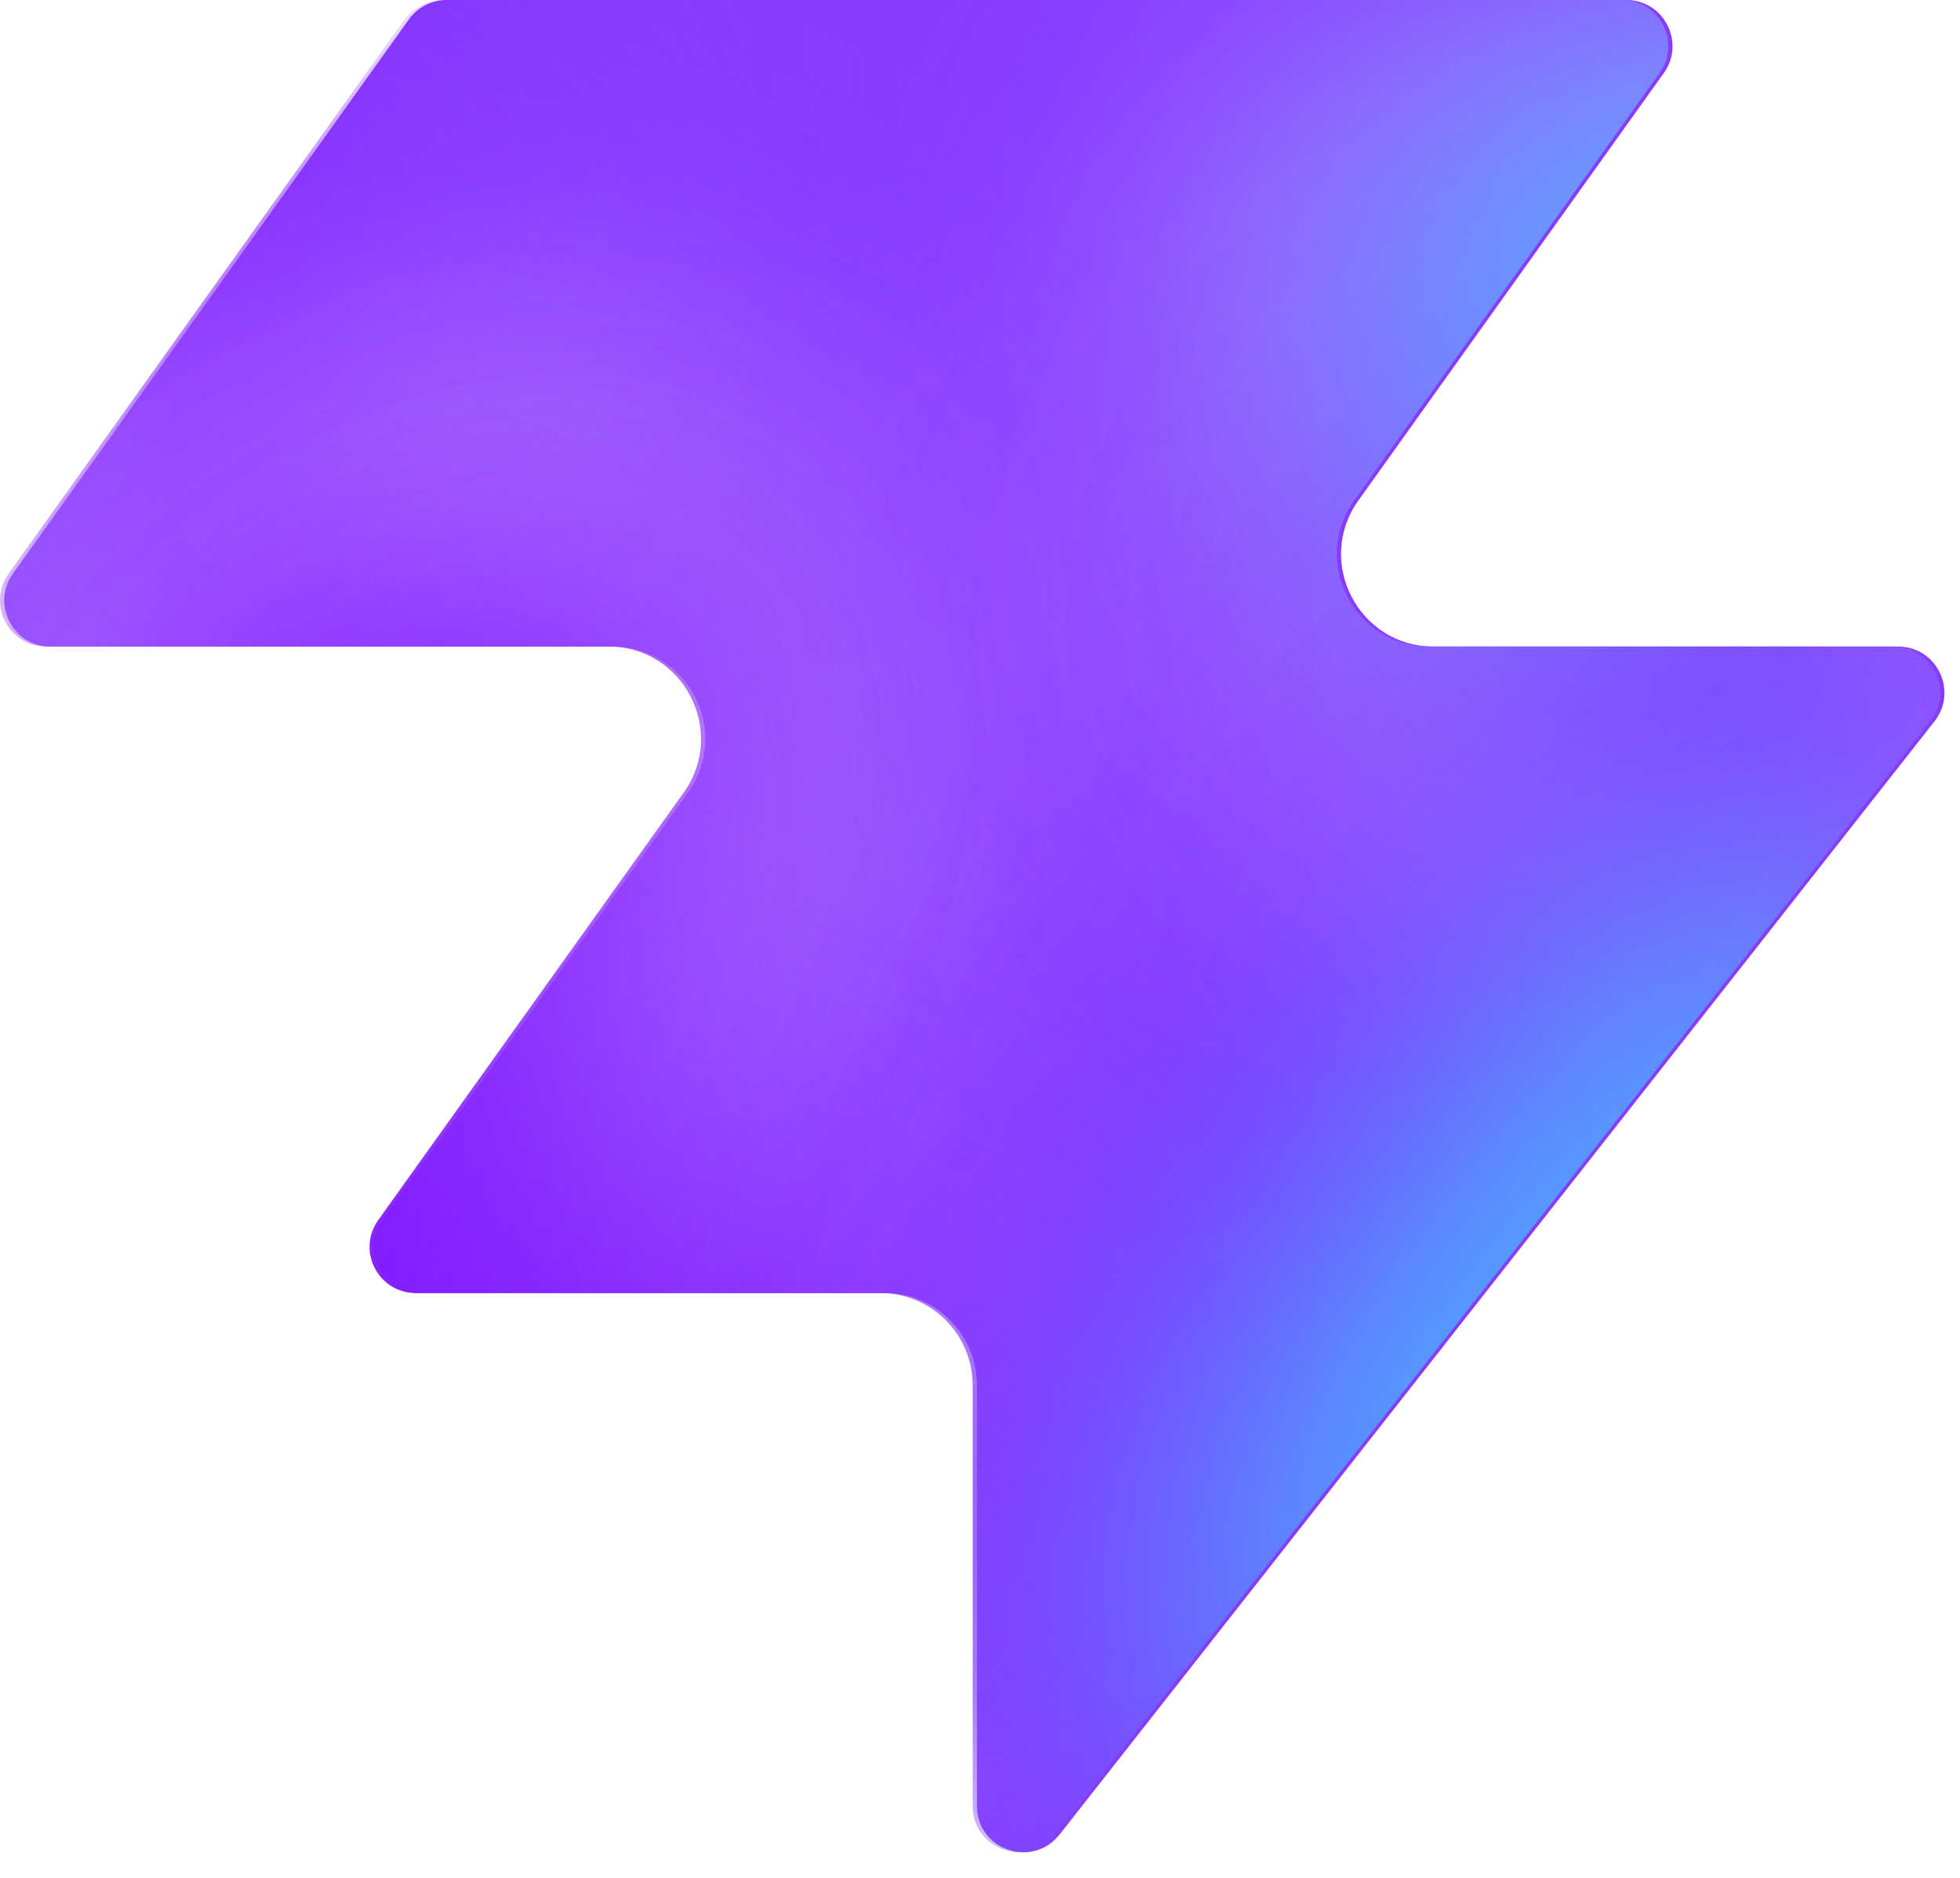
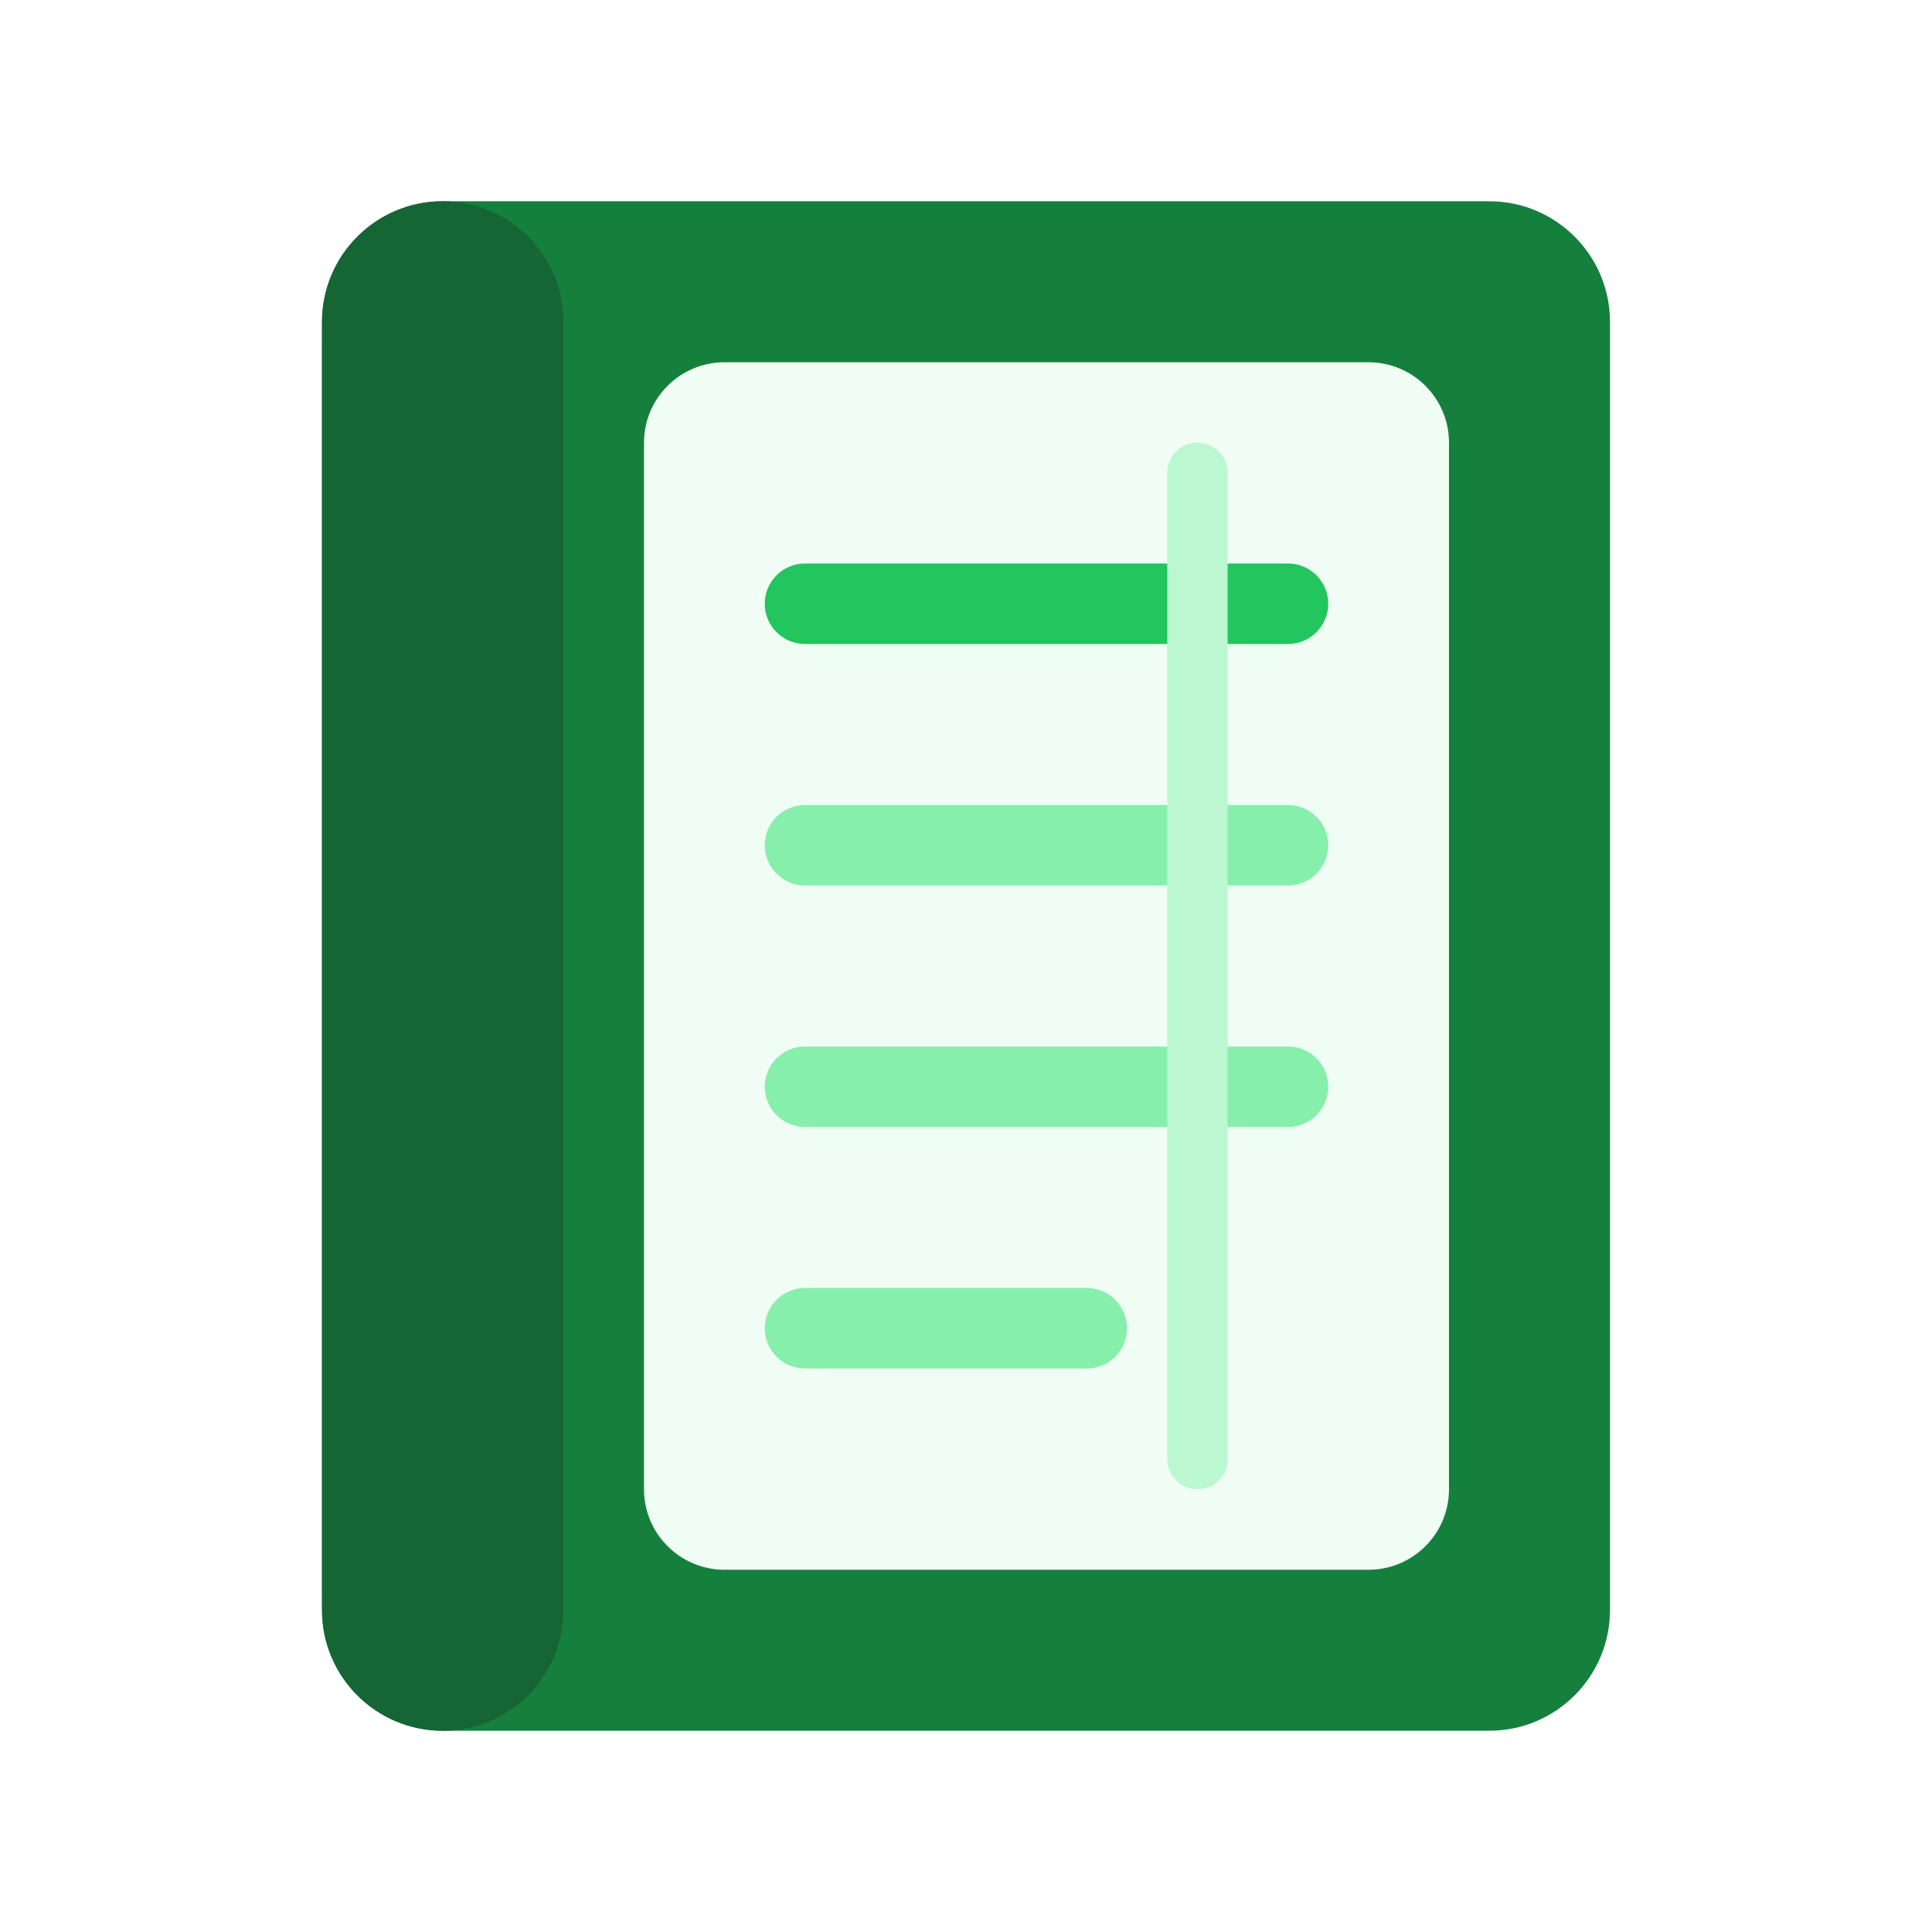
- <svg xmlns="http://www.w3.org/2000/svg" width="48" height="46" fill="none" viewBox="0 0 48 46">
-   <path fill="#863bff" d="M25.946 44.938c-.664.845-2.021.375-2.021-.698V33.937a2.26 2.26 0 0 0-2.262-2.262H10.287c-.92 0-1.456-1.04-.92-1.788l7.48-10.471c1.07-1.497 0-3.578-1.842-3.578H1.237c-.92 0-1.456-1.04-.92-1.788L10.013.474c.214-.297.556-.474.92-.474h28.894c.92 0 1.456 1.04.92 1.788l-7.48 10.471c-1.07 1.498 0 3.579 1.842 3.579h11.377c.943 0 1.473 1.088.89 1.83L25.947 44.94z" style="fill:#863bff;fill:color(display-p3 .525 .23 1);fill-opacity:1" />
-   <mask id="a" width="48" height="46" x="0" y="0" maskUnits="userSpaceOnUse" style="mask-type:alpha">
-     <path fill="#000" d="M25.842 44.938c-.664.844-2.021.375-2.021-.698V33.937a2.26 2.26 0 0 0-2.262-2.262H10.183c-.92 0-1.456-1.04-.92-1.788l7.48-10.471c1.07-1.498 0-3.579-1.842-3.579H1.133c-.92 0-1.456-1.04-.92-1.787L9.91.473c.214-.297.556-.474.92-.474h28.894c.92 0 1.456 1.04.92 1.788l-7.48 10.471c-1.07 1.498 0 3.578 1.842 3.578h11.377c.943 0 1.473 1.088.89 1.832L25.843 44.94z" style="fill:#000;fill-opacity:1" />
-   </mask>
-   <g mask="url(#a)">
-     <g filter="url(#b)">
-       <ellipse cx="5.508" cy="14.704" fill="#ede6ff" rx="5.508" ry="14.704" style="fill:#ede6ff;fill:color(display-p3 .927 .903 1);fill-opacity:1" transform="matrix(.00324 1 1 -.00324 -4.47 31.516)" />
-     </g>
-     <g filter="url(#c)">
-       <ellipse cx="10.399" cy="29.851" fill="#ede6ff" rx="10.399" ry="29.851" style="fill:#ede6ff;fill:color(display-p3 .927 .903 1);fill-opacity:1" transform="matrix(.00324 1 1 -.00324 -39.328 7.883)" />
-     </g>
-     <g filter="url(#d)">
-       <ellipse cx="5.508" cy="30.487" fill="#7e14ff" rx="5.508" ry="30.487" style="fill:#7e14ff;fill:color(display-p3 .492 .077 1);fill-opacity:1" transform="rotate(89.814 -25.913 -14.639)scale(1 -1)" />
-     </g>
-     <g filter="url(#e)">
-       <ellipse cx="5.508" cy="30.599" fill="#7e14ff" rx="5.508" ry="30.599" style="fill:#7e14ff;fill:color(display-p3 .492 .077 1);fill-opacity:1" transform="rotate(89.814 -32.644 -3.334)scale(1 -1)" />
-     </g>
-     <g filter="url(#f)">
-       <ellipse cx="5.508" cy="30.599" fill="#7e14ff" rx="5.508" ry="30.599" style="fill:#7e14ff;fill:color(display-p3 .492 .077 1);fill-opacity:1" transform="matrix(.00324 1 1 -.00324 -34.34 30.47)" />
-     </g>
-     <g filter="url(#g)">
-       <ellipse cx="14.072" cy="22.078" fill="#ede6ff" rx="14.072" ry="22.078" style="fill:#ede6ff;fill:color(display-p3 .927 .903 1);fill-opacity:1" transform="rotate(93.35 24.506 48.493)scale(-1 1)" />
-     </g>
-     <g filter="url(#h)">
-       <ellipse cx="3.47" cy="21.501" fill="#7e14ff" rx="3.47" ry="21.501" style="fill:#7e14ff;fill:color(display-p3 .492 .077 1);fill-opacity:1" transform="rotate(89.009 28.708 47.59)scale(-1 1)" />
-     </g>
-     <g filter="url(#i)">
-       <ellipse cx="3.47" cy="21.501" fill="#7e14ff" rx="3.47" ry="21.501" style="fill:#7e14ff;fill:color(display-p3 .492 .077 1);fill-opacity:1" transform="rotate(89.009 28.708 47.59)scale(-1 1)" />
-     </g>
-     <g filter="url(#j)">
-       <ellipse cx=".387" cy="8.972" fill="#7e14ff" rx="4.407" ry="29.108" style="fill:#7e14ff;fill:color(display-p3 .492 .077 1);fill-opacity:1" transform="rotate(39.51 .387 8.972)" />
-     </g>
-     <g filter="url(#k)">
-       <ellipse cx="47.523" cy="-6.092" fill="#7e14ff" rx="4.407" ry="29.108" style="fill:#7e14ff;fill:color(display-p3 .492 .077 1);fill-opacity:1" transform="rotate(37.892 47.523 -6.092)" />
-     </g>
-     <g filter="url(#l)">
-       <ellipse cx="41.412" cy="6.333" fill="#47bfff" rx="5.971" ry="9.665" style="fill:#47bfff;fill:color(display-p3 .28 .748 1);fill-opacity:1" transform="rotate(37.892 41.412 6.333)" />
-     </g>
-     <g filter="url(#m)">
-       <ellipse cx="-1.879" cy="38.332" fill="#7e14ff" rx="4.407" ry="29.108" style="fill:#7e14ff;fill:color(display-p3 .492 .077 1);fill-opacity:1" transform="rotate(37.892 -1.88 38.332)" />
-     </g>
-     <g filter="url(#n)">
-       <ellipse cx="-1.879" cy="38.332" fill="#7e14ff" rx="4.407" ry="29.108" style="fill:#7e14ff;fill:color(display-p3 .492 .077 1);fill-opacity:1" transform="rotate(37.892 -1.88 38.332)" />
-     </g>
-     <g filter="url(#o)">
-       <ellipse cx="35.651" cy="29.907" fill="#7e14ff" rx="4.407" ry="29.108" style="fill:#7e14ff;fill:color(display-p3 .492 .077 1);fill-opacity:1" transform="rotate(37.892 35.651 29.907)" />
-     </g>
-     <g filter="url(#p)">
-       <ellipse cx="38.418" cy="32.4" fill="#47bfff" rx="5.971" ry="15.297" style="fill:#47bfff;fill:color(display-p3 .28 .748 1);fill-opacity:1" transform="rotate(37.892 38.418 32.4)" />
-     </g>
-   </g>
-   <defs>
-     <filter id="b" width="60.045" height="41.654" x="-19.77" y="16.149" color-interpolation-filters="sRGB" filterUnits="userSpaceOnUse">
-       <feFlood flood-opacity="0" result="BackgroundImageFix" />
-       <feBlend in="SourceGraphic" in2="BackgroundImageFix" result="shape" />
-       <feGaussianBlur result="effect1_foregroundBlur_2002_17158" stdDeviation="7.659" />
-     </filter>
-     <filter id="c" width="90.34" height="51.437" x="-54.613" y="-7.533" color-interpolation-filters="sRGB" filterUnits="userSpaceOnUse">
-       <feFlood flood-opacity="0" result="BackgroundImageFix" />
-       <feBlend in="SourceGraphic" in2="BackgroundImageFix" result="shape" />
-       <feGaussianBlur result="effect1_foregroundBlur_2002_17158" stdDeviation="7.659" />
-     </filter>
-     <filter id="d" width="79.355" height="29.4" x="-49.64" y="2.03" color-interpolation-filters="sRGB" filterUnits="userSpaceOnUse">
-       <feFlood flood-opacity="0" result="BackgroundImageFix" />
-       <feBlend in="SourceGraphic" in2="BackgroundImageFix" result="shape" />
-       <feGaussianBlur result="effect1_foregroundBlur_2002_17158" stdDeviation="4.596" />
-     </filter>
-     <filter id="e" width="79.579" height="29.4" x="-45.045" y="20.029" color-interpolation-filters="sRGB" filterUnits="userSpaceOnUse">
-       <feFlood flood-opacity="0" result="BackgroundImageFix" />
-       <feBlend in="SourceGraphic" in2="BackgroundImageFix" result="shape" />
-       <feGaussianBlur result="effect1_foregroundBlur_2002_17158" stdDeviation="4.596" />
-     </filter>
-     <filter id="f" width="79.579" height="29.4" x="-43.513" y="21.178" color-interpolation-filters="sRGB" filterUnits="userSpaceOnUse">
-       <feFlood flood-opacity="0" result="BackgroundImageFix" />
-       <feBlend in="SourceGraphic" in2="BackgroundImageFix" result="shape" />
-       <feGaussianBlur result="effect1_foregroundBlur_2002_17158" stdDeviation="4.596" />
-     </filter>
-     <filter id="g" width="74.749" height="58.852" x="15.756" y="-17.901" color-interpolation-filters="sRGB" filterUnits="userSpaceOnUse">
-       <feFlood flood-opacity="0" result="BackgroundImageFix" />
-       <feBlend in="SourceGraphic" in2="BackgroundImageFix" result="shape" />
-       <feGaussianBlur result="effect1_foregroundBlur_2002_17158" stdDeviation="7.659" />
-     </filter>
-     <filter id="h" width="61.377" height="25.362" x="23.548" y="2.284" color-interpolation-filters="sRGB" filterUnits="userSpaceOnUse">
-       <feFlood flood-opacity="0" result="BackgroundImageFix" />
-       <feBlend in="SourceGraphic" in2="BackgroundImageFix" result="shape" />
-       <feGaussianBlur result="effect1_foregroundBlur_2002_17158" stdDeviation="4.596" />
-     </filter>
-     <filter id="i" width="61.377" height="25.362" x="23.548" y="2.284" color-interpolation-filters="sRGB" filterUnits="userSpaceOnUse">
-       <feFlood flood-opacity="0" result="BackgroundImageFix" />
-       <feBlend in="SourceGraphic" in2="BackgroundImageFix" result="shape" />
-       <feGaussianBlur result="effect1_foregroundBlur_2002_17158" stdDeviation="4.596" />
-     </filter>
-     <filter id="j" width="56.045" height="63.649" x="-27.636" y="-22.853" color-interpolation-filters="sRGB" filterUnits="userSpaceOnUse">
-       <feFlood flood-opacity="0" result="BackgroundImageFix" />
-       <feBlend in="SourceGraphic" in2="BackgroundImageFix" result="shape" />
-       <feGaussianBlur result="effect1_foregroundBlur_2002_17158" stdDeviation="4.596" />
-     </filter>
-     <filter id="k" width="54.814" height="64.646" x="20.116" y="-38.415" color-interpolation-filters="sRGB" filterUnits="userSpaceOnUse">
-       <feFlood flood-opacity="0" result="BackgroundImageFix" />
-       <feBlend in="SourceGraphic" in2="BackgroundImageFix" result="shape" />
-       <feGaussianBlur result="effect1_foregroundBlur_2002_17158" stdDeviation="4.596" />
-     </filter>
-     <filter id="l" width="33.541" height="35.313" x="24.641" y="-11.323" color-interpolation-filters="sRGB" filterUnits="userSpaceOnUse">
-       <feFlood flood-opacity="0" result="BackgroundImageFix" />
-       <feBlend in="SourceGraphic" in2="BackgroundImageFix" result="shape" />
-       <feGaussianBlur result="effect1_foregroundBlur_2002_17158" stdDeviation="4.596" />
-     </filter>
-     <filter id="m" width="54.814" height="64.646" x="-29.286" y="6.009" color-interpolation-filters="sRGB" filterUnits="userSpaceOnUse">
-       <feFlood flood-opacity="0" result="BackgroundImageFix" />
-       <feBlend in="SourceGraphic" in2="BackgroundImageFix" result="shape" />
-       <feGaussianBlur result="effect1_foregroundBlur_2002_17158" stdDeviation="4.596" />
-     </filter>
-     <filter id="n" width="54.814" height="64.646" x="-29.286" y="6.009" color-interpolation-filters="sRGB" filterUnits="userSpaceOnUse">
-       <feFlood flood-opacity="0" result="BackgroundImageFix" />
-       <feBlend in="SourceGraphic" in2="BackgroundImageFix" result="shape" />
-       <feGaussianBlur result="effect1_foregroundBlur_2002_17158" stdDeviation="4.596" />
-     </filter>
-     <filter id="o" width="54.814" height="64.646" x="8.244" y="-2.416" color-interpolation-filters="sRGB" filterUnits="userSpaceOnUse">
-       <feFlood flood-opacity="0" result="BackgroundImageFix" />
-       <feBlend in="SourceGraphic" in2="BackgroundImageFix" result="shape" />
-       <feGaussianBlur result="effect1_foregroundBlur_2002_17158" stdDeviation="4.596" />
-     </filter>
-     <filter id="p" width="39.409" height="43.623" x="18.713" y="10.588" color-interpolation-filters="sRGB" filterUnits="userSpaceOnUse">
-       <feFlood flood-opacity="0" result="BackgroundImageFix" />
-       <feBlend in="SourceGraphic" in2="BackgroundImageFix" result="shape" />
-       <feGaussianBlur result="effect1_foregroundBlur_2002_17158" stdDeviation="4.596" />
-     </filter>
-   </defs>
+ <svg xmlns="http://www.w3.org/2000/svg" width="48" height="48" viewBox="0 0 48 48" fill="none">
+   <rect x="8" y="5" width="32" height="38" rx="3" fill="#15803d" />
+   <rect x="8" y="5" width="6" height="38" rx="3" fill="#166534" />
+   <rect x="16" y="9" width="20" height="30" rx="2" fill="#f0fdf4" />
+   <rect x="19" y="14" width="14" height="2" rx="1" fill="#22c55e" />
+   <rect x="19" y="20" width="14" height="2" rx="1" fill="#86efac" />
+   <rect x="19" y="26" width="14" height="2" rx="1" fill="#86efac" />
+   <rect x="19" y="32" width="9" height="2" rx="1" fill="#86efac" />
+   <rect x="29" y="11" width="1.5" height="26" rx="0.75" fill="#bbf7d0" />
</svg>
